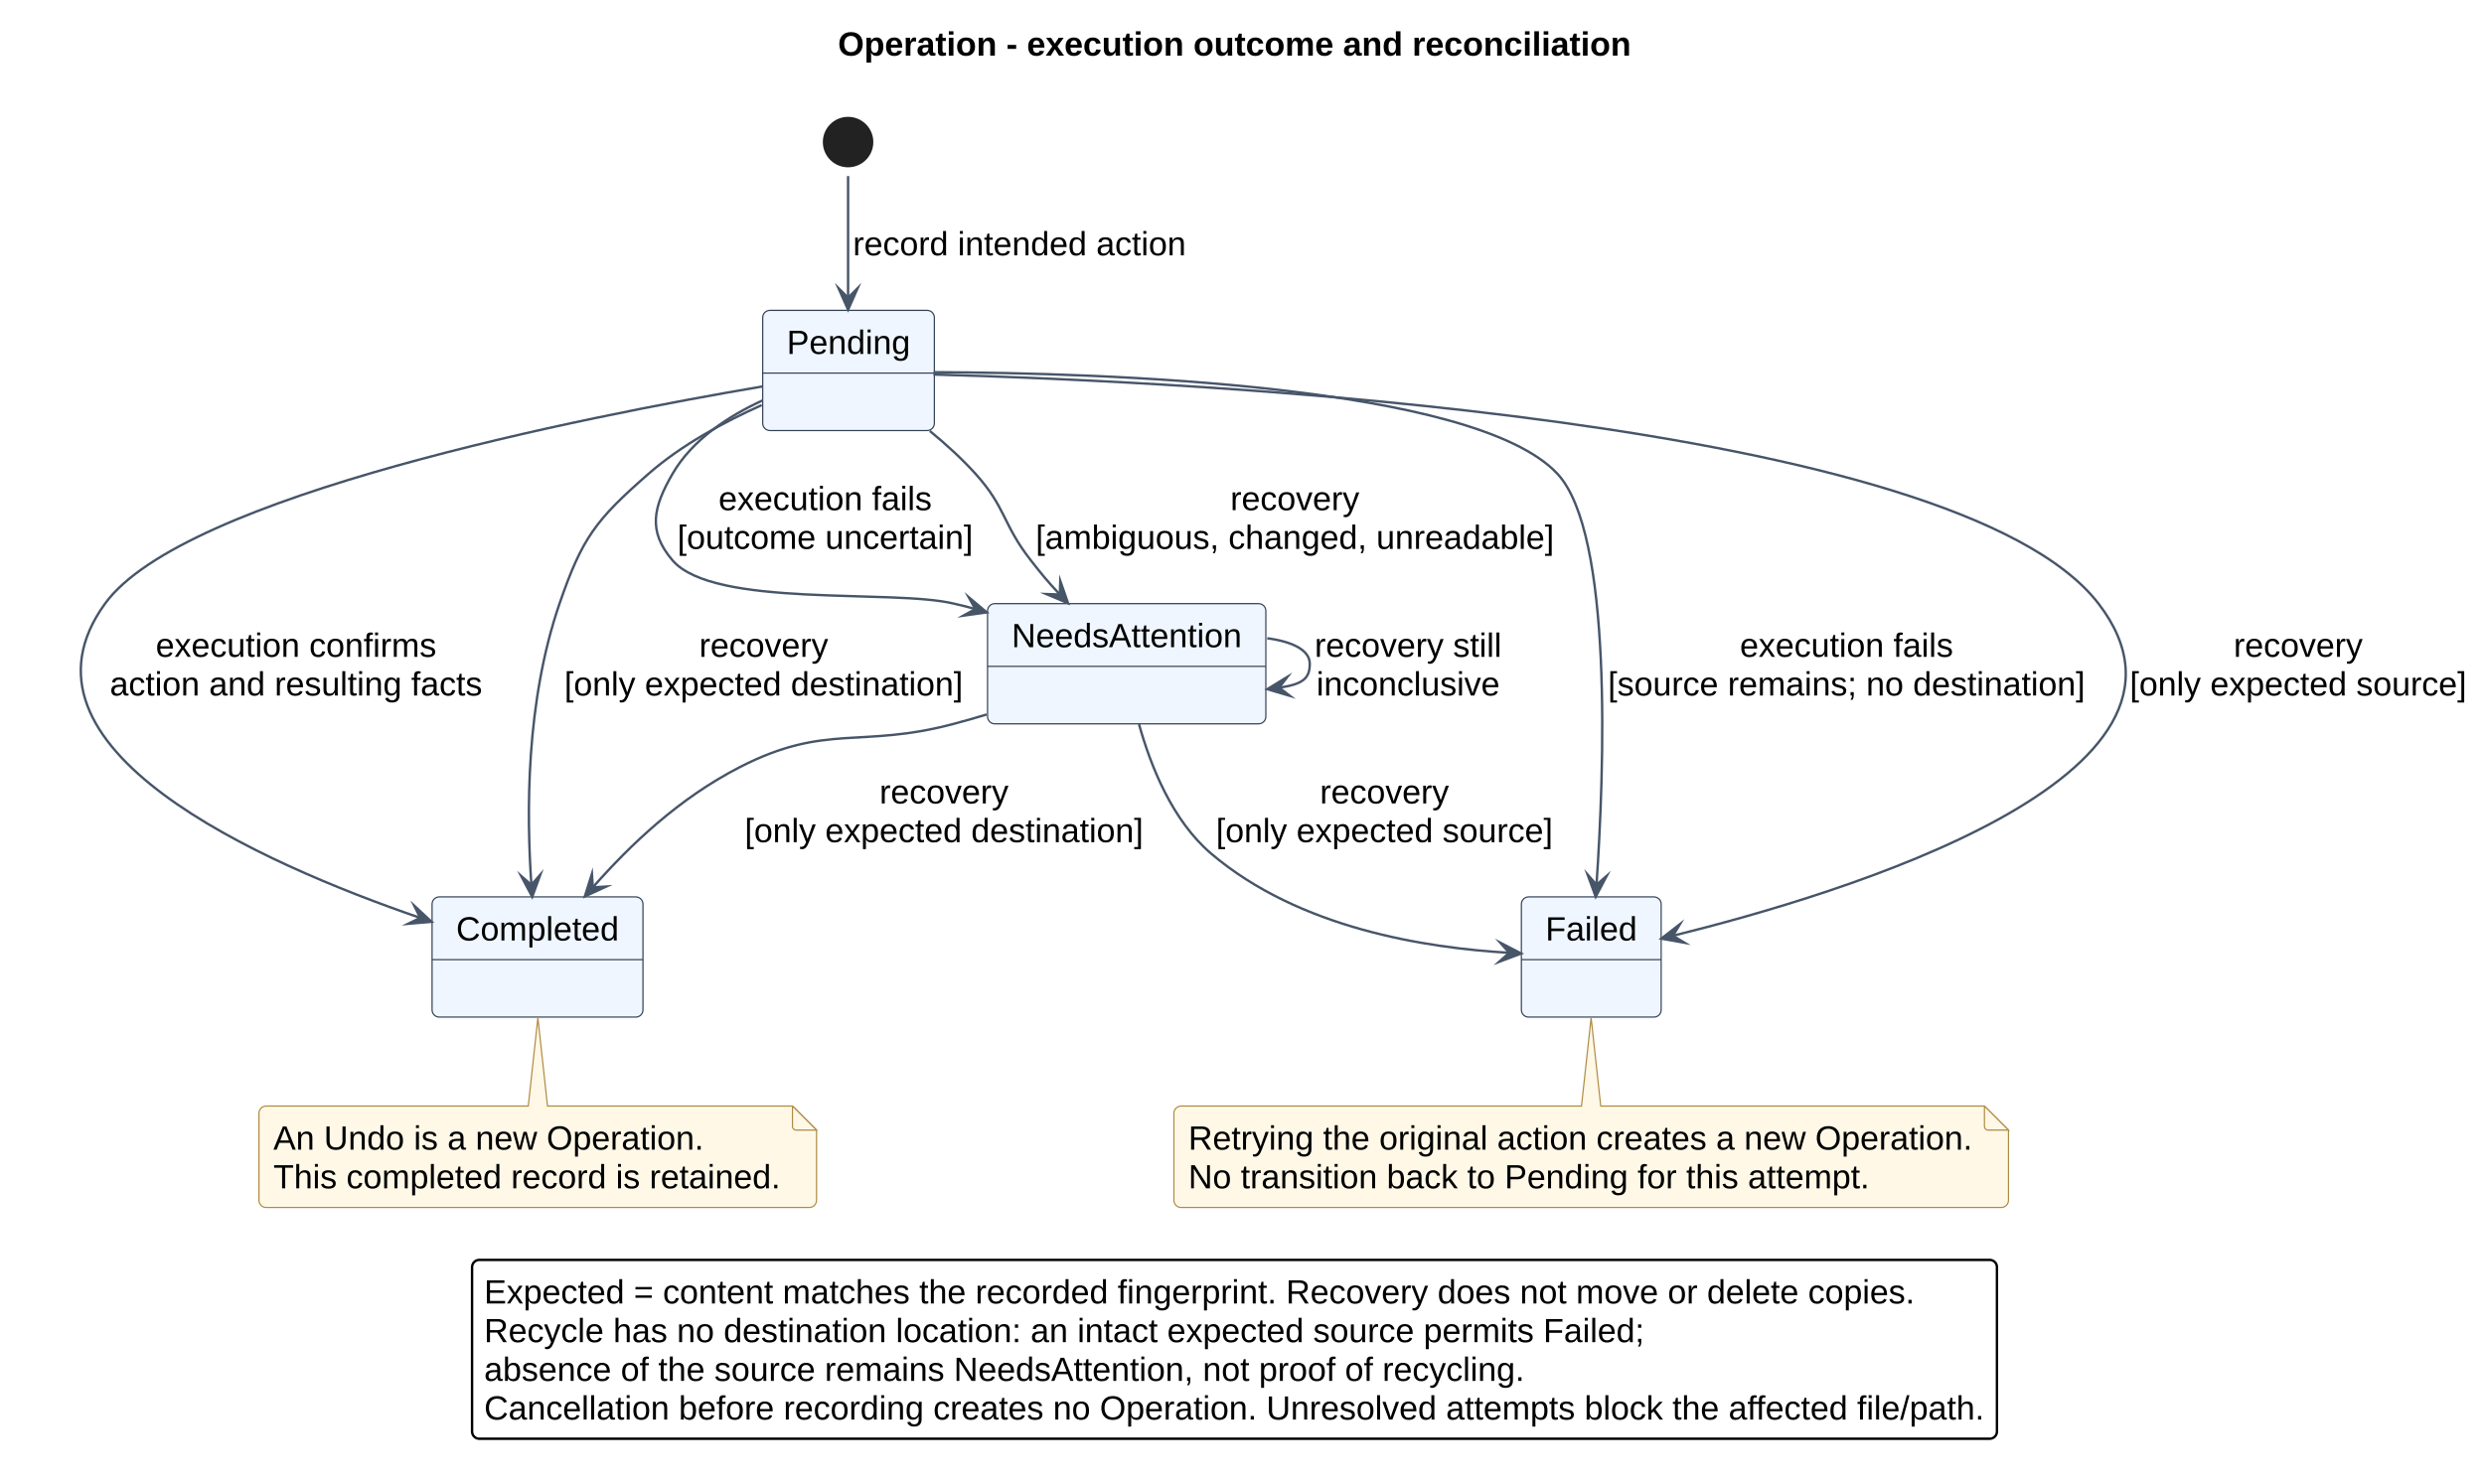
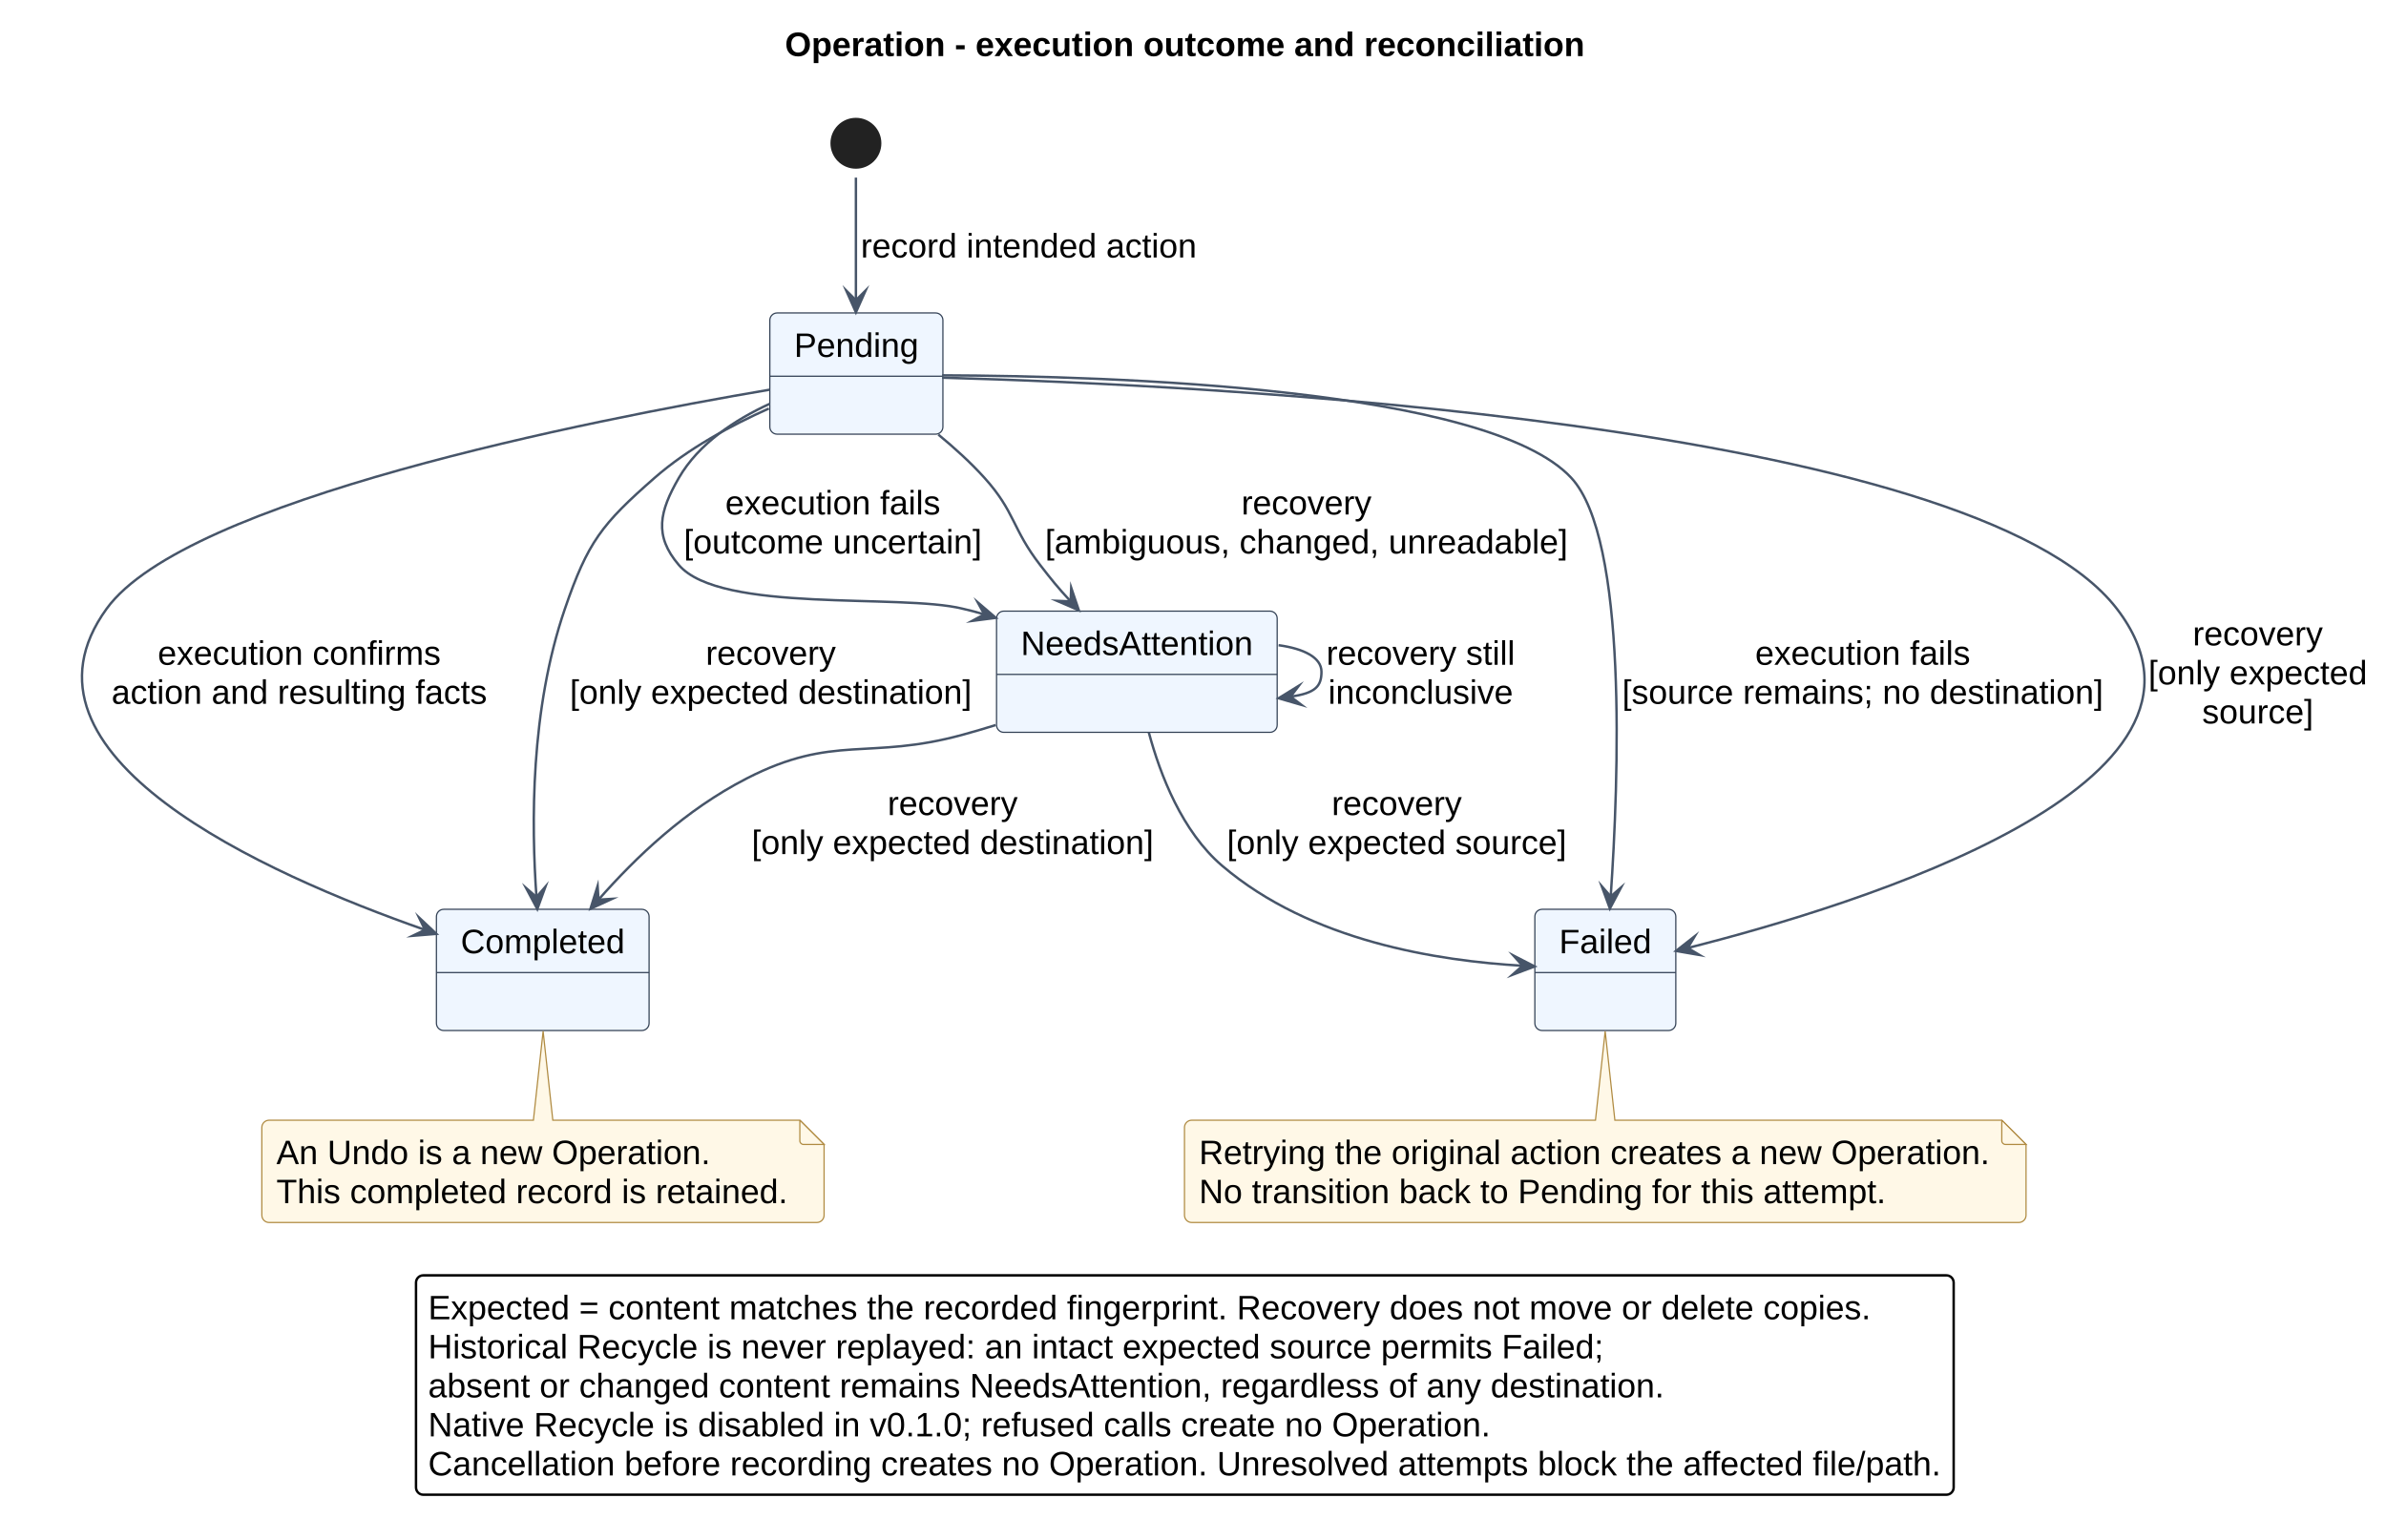
- <svg xmlns="http://www.w3.org/2000/svg" version="1.1" data-diagram-type="STATE" style="width:1033px;height:617px;background:#FFFFFF;" width="1033px" height="617px" viewBox="0 0 1033 617" zoomAndPan="magnify" preserveAspectRatio="none" contentStyleType="text/css">
+ <svg xmlns="http://www.w3.org/2000/svg" version="1.1" data-diagram-type="STATE" style="width:984px;height:635px;background:#FFFFFF;" width="984px" height="635px" viewBox="0 0 984 635" zoomAndPan="magnify" preserveAspectRatio="none" contentStyleType="text/css">
  <defs />
  <g font-family="sans-serif" lengthAdjust="spacing">
    <g class="title" data-source-line="3">
-       <text x="348.47" y="23.132" fill="#000" font-size="14" textLength="329.827" font-weight="700" font-family="Arial">Operation - execution outcome and reconciliation</text>
+       <text x="323.719" y="23.132" fill="#000" font-size="14" textLength="329.827" font-weight="700" font-family="Arial">Operation - execution outcome and reconciliation</text>
    </g>
    <g class="entity" data-qualified-name="Pending" id="ent0001" data-source-line="5">
-       <rect x="317.185" y="129.099" width="71.379" height="50" fill="#EFF6FF" style="stroke:#334155;stroke-width:0.5;" rx="3" ry="3" />
-       <line x1="317.185" y1="155.197" x2="388.564" y2="155.197" style="stroke:#334155;stroke-width:0.5;" />
-       <text x="327.185" y="147.23" fill="#000" font-size="14" textLength="51.379" font-family="Arial">Pending</text>
+       <rect x="317.483" y="129.099" width="71.379" height="50" fill="#EFF6FF" style="stroke:#334155;stroke-width:0.5;" rx="3" ry="3" />
+       <line x1="317.483" y1="155.197" x2="388.861" y2="155.197" style="stroke:#334155;stroke-width:0.5;" />
+       <text x="327.483" y="147.23" fill="#000" font-size="14" textLength="51.379" font-family="Arial">Pending</text>
    </g>
    <g class="entity" data-qualified-name="Completed" id="ent0002" data-source-line="6">
-       <rect x="179.685" y="373.099" width="87.703" height="50" fill="#EFF6FF" style="stroke:#334155;stroke-width:0.5;" rx="3" ry="3" />
-       <line x1="179.685" y1="399.197" x2="267.388" y2="399.197" style="stroke:#334155;stroke-width:0.5;" />
-       <text x="189.685" y="391.23" fill="#000" font-size="14" textLength="67.703" font-family="Arial">Completed</text>
+       <rect x="179.983" y="375.099" width="87.703" height="50" fill="#EFF6FF" style="stroke:#334155;stroke-width:0.5;" rx="3" ry="3" />
+       <line x1="179.983" y1="401.197" x2="267.686" y2="401.197" style="stroke:#334155;stroke-width:0.5;" />
+       <text x="189.983" y="393.23" fill="#000" font-size="14" textLength="67.703" font-family="Arial">Completed</text>
    </g>
    <g class="entity" data-qualified-name="Failed" id="ent0003" data-source-line="7">
-       <rect x="632.685" y="373.099" width="58.131" height="50" fill="#EFF6FF" style="stroke:#334155;stroke-width:0.5;" rx="3" ry="3" />
-       <line x1="632.685" y1="399.197" x2="690.816" y2="399.197" style="stroke:#334155;stroke-width:0.5;" />
-       <text x="642.685" y="391.23" fill="#000" font-size="14" textLength="38.131" font-family="Arial">Failed</text>
+       <rect x="632.983" y="375.099" width="58.131" height="50" fill="#EFF6FF" style="stroke:#334155;stroke-width:0.5;" rx="3" ry="3" />
+       <line x1="632.983" y1="401.197" x2="691.113" y2="401.197" style="stroke:#334155;stroke-width:0.5;" />
+       <text x="642.983" y="393.23" fill="#000" font-size="14" textLength="38.131" font-family="Arial">Failed</text>
    </g>
    <g class="entity" data-qualified-name="NeedsAttention" id="ent0004" data-source-line="8">
-       <rect x="410.685" y="251.099" width="115.73" height="50" fill="#EFF6FF" style="stroke:#334155;stroke-width:0.5;" rx="3" ry="3" />
-       <line x1="410.685" y1="277.197" x2="526.415" y2="277.197" style="stroke:#334155;stroke-width:0.5;" />
-       <text x="420.685" y="269.23" fill="#000" font-size="14" textLength="95.73" font-family="Arial">NeedsAttention</text>
+       <rect x="410.983" y="252.099" width="115.73" height="50" fill="#EFF6FF" style="stroke:#334155;stroke-width:0.5;" rx="3" ry="3" />
+       <line x1="410.983" y1="278.197" x2="526.713" y2="278.197" style="stroke:#334155;stroke-width:0.5;" />
+       <text x="420.983" y="270.23" fill="#000" font-size="14" textLength="95.73" font-family="Arial">NeedsAttention</text>
    </g>
    <g class="start_entity" data-qualified-name=".start." id="ent0005" data-source-line="9">
-       <ellipse cx="352.685" cy="59.099" rx="10" ry="10" fill="#222" style="stroke:#222;stroke-width:1;" />
+       <ellipse cx="352.983" cy="59.099" rx="10" ry="10" fill="#222" style="stroke:#222;stroke-width:1;" />
    </g>
    <g class="entity" data-qualified-name="GMN16" id="ent0017" data-source-line="20">
-       <path d="M107.685,463.099 L107.685,499.296 A3,3 0 0 0 110.685,502.296 L336.56,502.296 A3,3 0 0 0 339.56,499.296 L339.56,470.099 L329.56,460.099 L227.685,460.099 L223.685,423.401 L219.685,460.099 L110.685,460.099 A3,3 0 0 0 107.685,463.099" style="stroke:#B08B42;stroke-width:0.5;" fill="#FFF8E7" />
-       <path d="M329.56,460.099 L329.56,468.599 A1.5,1.5 0 0 0 331.06,470.099 L339.56,470.099 L329.56,460.099" style="stroke:#B08B42;stroke-width:0.5;" fill="#FFF8E7" />
-       <text x="113.685" y="478.23" fill="#000" font-size="14" textLength="178.992" font-family="Arial">An Undo is a new Operation.</text>
-       <text x="113.685" y="494.329" fill="#000" font-size="14" textLength="210.875" font-family="Arial">This completed record is retained.</text>
+       <path d="M107.983,465.099 L107.983,501.296 A3,3 0 0 0 110.983,504.296 L336.858,504.296 A3,3 0 0 0 339.858,501.296 L339.858,472.099 L329.858,462.099 L227.983,462.099 L223.983,425.401 L219.983,462.099 L110.983,462.099 A3,3 0 0 0 107.983,465.099" style="stroke:#B08B42;stroke-width:0.5;" fill="#FFF8E7" />
+       <path d="M329.858,462.099 L329.858,470.599 A1.5,1.5 0 0 0 331.358,472.099 L339.858,472.099 L329.858,462.099" style="stroke:#B08B42;stroke-width:0.5;" fill="#FFF8E7" />
+       <text x="113.983" y="480.23" fill="#000" font-size="14" textLength="178.992" font-family="Arial">An Undo is a new Operation.</text>
+       <text x="113.983" y="496.329" fill="#000" font-size="14" textLength="210.875" font-family="Arial">This completed record is retained.</text>
    </g>
    <g class="entity" data-qualified-name="GMN19" id="ent0020" data-source-line="24">
-       <path d="M488.185,463.099 L488.185,499.296 A3,3 0 0 0 491.185,502.296 L832.252,502.296 A3,3 0 0 0 835.252,499.296 L835.252,470.099 L825.252,460.099 L665.685,460.099 L661.685,423.401 L657.685,460.099 L491.185,460.099 A3,3 0 0 0 488.185,463.099" style="stroke:#B08B42;stroke-width:0.5;" fill="#FFF8E7" />
-       <path d="M825.252,460.099 L825.252,468.599 A1.5,1.5 0 0 0 826.752,470.099 L835.252,470.099 L825.252,460.099" style="stroke:#B08B42;stroke-width:0.5;" fill="#FFF8E7" />
-       <text x="494.185" y="478.23" fill="#000" font-size="14" textLength="326.067" font-family="Arial">Retrying the original action creates a new Operation.</text>
-       <text x="494.185" y="494.329" fill="#000" font-size="14" textLength="283.261" font-family="Arial">No transition back to Pending for this attempt.</text>
+       <path d="M488.483,465.099 L488.483,501.296 A3,3 0 0 0 491.483,504.296 L832.55,504.296 A3,3 0 0 0 835.55,501.296 L835.55,472.099 L825.55,462.099 L665.983,462.099 L661.983,425.401 L657.983,462.099 L491.483,462.099 A3,3 0 0 0 488.483,465.099" style="stroke:#B08B42;stroke-width:0.5;" fill="#FFF8E7" />
+       <path d="M825.55,462.099 L825.55,470.599 A1.5,1.5 0 0 0 827.05,472.099 L835.55,472.099 L825.55,462.099" style="stroke:#B08B42;stroke-width:0.5;" fill="#FFF8E7" />
+       <text x="494.483" y="480.23" fill="#000" font-size="14" textLength="326.067" font-family="Arial">Retrying the original action creates a new Operation.</text>
+       <text x="494.483" y="496.329" fill="#000" font-size="14" textLength="283.261" font-family="Arial">No transition back to Pending for this attempt.</text>
    </g>
    <g class="link" data-entity-1="ent0005" data-entity-2="ent0001" id="lnk6" data-link-type="dependency">
-       <polygon points="352.685,128.847,356.685,119.847,352.685,123.847,348.685,119.847,352.685,128.847" fill="#475569" style="stroke:#475569;stroke-width:1;stroke-linejoin:miter;stroke-miterlimit:10;" />
-       <path d="M352.685,73.257 C352.685,87.02 352.685,105.807 352.685,123.847" style="stroke:#475569;stroke-width:1;" fill="none" />
-       <text x="354.685" y="106.23" fill="#000" font-size="14" textLength="138.537" font-family="Arial">record intended action</text>
+       <polygon points="352.983,128.847,356.983,119.847,352.983,123.847,348.983,119.847,352.983,128.847" fill="#475569" style="stroke:#475569;stroke-width:1;stroke-linejoin:miter;stroke-miterlimit:10;" />
+       <path d="M352.983,73.257 C352.983,87.02 352.983,105.807 352.983,123.847" style="stroke:#475569;stroke-width:1;" fill="none" />
+       <text x="354.983" y="106.23" fill="#000" font-size="14" textLength="138.537" font-family="Arial">record intended action</text>
    </g>
    <g class="link" data-entity-1="ent0001" data-entity-2="ent0002" id="lnk7" data-link-type="dependency">
-       <polygon points="179.465,383.443,172.255,376.733,174.737,381.817,169.653,384.298,179.465,383.443" fill="#475569" style="stroke:#475569;stroke-width:1;stroke-linejoin:miter;stroke-miterlimit:10;" />
-       <path d="M317.04,160.767 C242.917,173.364 76.324,206.158 43.685,251.099 C0,311.247 108.388,358.993 174.737,381.817" style="stroke:#475569;stroke-width:1;" fill="none" />
-       <text x="64.76" y="273.23" fill="#000" font-size="14" textLength="116.717" font-family="Arial">execution confirms</text>
-       <text x="45.685" y="289.329" fill="#000" font-size="14" textLength="154.868" font-family="Arial">action and resulting facts</text>
+       <polygon points="179.977,385.235,172.805,378.485,175.258,383.582,170.16,386.035,179.977,385.235" fill="#475569" style="stroke:#475569;stroke-width:1;stroke-linejoin:miter;stroke-miterlimit:10;" />
+       <path d="M317.338,160.767 C243.215,173.364 76.622,206.158 43.983,251.099 C0,311.657 108.869,360.327 175.258,383.582" style="stroke:#475569;stroke-width:1;" fill="none" />
+       <text x="65.058" y="274.23" fill="#000" font-size="14" textLength="116.717" font-family="Arial">execution confirms</text>
+       <text x="45.983" y="290.329" fill="#000" font-size="14" textLength="154.868" font-family="Arial">action and resulting facts</text>
    </g>
    <g class="link" data-entity-1="ent0001" data-entity-2="ent0003" id="lnk8" data-link-type="dependency">
-       <polygon points="663.593,373.04,668.191,364.331,663.93,368.052,660.209,363.791,663.593,373.04" fill="#475569" style="stroke:#475569;stroke-width:1;stroke-linejoin:miter;stroke-miterlimit:10;" />
-       <path d="M388.281,154.824 C458.963,155.098 613.185,160.039 647.685,197.099 C670.868,222.002 667.144,320.52 663.93,368.052" style="stroke:#475569;stroke-width:1;" fill="none" />
-       <text x="723.547" y="273.23" fill="#000" font-size="14" textLength="88.717" font-family="Arial">execution fails</text>
-       <text x="668.685" y="289.329" fill="#000" font-size="14" textLength="198.44" font-family="Arial">[source remains; no destination]</text>
+       <polygon points="663.928,374.801,668.533,366.095,664.269,369.813,660.551,365.549,663.928,374.801" fill="#475569" style="stroke:#475569;stroke-width:1;stroke-linejoin:miter;stroke-miterlimit:10;" />
+       <path d="M388.581,154.823 C459.267,155.092 613.496,160.027 647.983,197.099 C671.387,222.258 667.551,321.807 664.269,369.813" style="stroke:#475569;stroke-width:1;" fill="none" />
+       <text x="723.844" y="274.23" fill="#000" font-size="14" textLength="88.717" font-family="Arial">execution fails</text>
+       <text x="668.983" y="290.329" fill="#000" font-size="14" textLength="198.44" font-family="Arial">[source remains; no destination]</text>
    </g>
    <g class="link" data-entity-1="ent0001" data-entity-2="ent0004" id="lnk9" data-link-type="dependency">
-       <polygon points="410.376,254.745,402.834,248.41,405.571,253.361,400.621,256.098,410.376,254.745" fill="#475569" style="stroke:#475569;stroke-width:1;stroke-linejoin:miter;stroke-miterlimit:10;" />
-       <path d="M317.159,166.56 C302.881,173.112 287.883,182.923 279.685,197.099 C271.674,210.949 269.267,220.955 279.685,233.099 C296.813,253.064 371.115,244.917 396.685,251.099 C401.167,252.182 400.965,252.035 405.571,253.361" style="stroke:#475569;stroke-width:1;" fill="none" />
-       <text x="298.805" y="212.23" fill="#000" font-size="14" textLength="88.717" font-family="Arial">execution fails</text>
-       <text x="281.685" y="228.329" fill="#000" font-size="14" textLength="122.958" font-family="Arial">[outcome uncertain]</text>
+       <polygon points="410.701,254.868,403.219,248.464,405.91,253.44,400.933,256.13,410.701,254.868" fill="#475569" style="stroke:#475569;stroke-width:1;stroke-linejoin:miter;stroke-miterlimit:10;" />
+       <path d="M317.457,166.56 C303.179,173.112 288.181,182.923 279.983,197.099 C271.972,210.949 269.564,220.955 279.983,233.099 C297.111,253.064 371.452,244.758 396.983,251.099 C401.477,252.215 401.297,252.065 405.91,253.44" style="stroke:#475569;stroke-width:1;" fill="none" />
+       <text x="299.103" y="212.23" fill="#000" font-size="14" textLength="88.717" font-family="Arial">execution fails</text>
+       <text x="281.983" y="228.329" fill="#000" font-size="14" textLength="122.958" font-family="Arial">[outcome uncertain]</text>
    </g>
    <g class="link" data-entity-1="ent0001" data-entity-2="ent0002" id="lnk10" data-link-type="dependency">
-       <polygon points="221.333,373.082,224.704,363.828,220.989,368.094,216.723,364.379,221.333,373.082" fill="#475569" style="stroke:#475569;stroke-width:1;stroke-linejoin:miter;stroke-miterlimit:10;" />
-       <path d="M316.774,168.519 C301.194,175.483 283.413,185.076 269.685,197.099 C247.798,216.266 242.144,223.586 232.685,251.099 C218.566,292.165 218.949,338.524 220.989,368.094" style="stroke:#475569;stroke-width:1;" fill="none" />
-       <text x="290.733" y="273.23" fill="#000" font-size="14" textLength="53.683" font-family="Arial">recovery</text>
-       <text x="234.685" y="289.329" fill="#000" font-size="14" textLength="165.778" font-family="Arial">[only expected destination]</text>
+       <polygon points="221.591,375.017,224.948,365.758,221.239,370.029,216.968,366.321,221.591,375.017" fill="#475569" style="stroke:#475569;stroke-width:1;stroke-linejoin:miter;stroke-miterlimit:10;" />
+       <path d="M317.072,168.519 C301.492,175.483 283.711,185.076 269.983,197.099 C248.096,216.266 242.43,223.582 232.983,251.099 C218.647,292.854 219.128,340.097 221.239,370.029" style="stroke:#475569;stroke-width:1;" fill="none" />
+       <text x="291.03" y="274.23" fill="#000" font-size="14" textLength="53.683" font-family="Arial">recovery</text>
+       <text x="234.983" y="290.329" fill="#000" font-size="14" textLength="165.778" font-family="Arial">[only expected destination]</text>
    </g>
    <g class="link" data-entity-1="ent0001" data-entity-2="ent0003" id="lnk11" data-link-type="dependency">
-       <polygon points="690.869,390.451,700.566,392.178,695.724,389.253,698.648,384.411,690.869,390.451" fill="#475569" style="stroke:#475569;stroke-width:1;stroke-linejoin:miter;stroke-miterlimit:10;" />
-       <path d="M388.228,155.798 C495.67,158.755 813.328,173.986 872.685,251.099 C928.183,323.199 765.661,371.989 695.724,389.253" style="stroke:#475569;stroke-width:1;" fill="none" />
-       <text x="928.884" y="273.23" fill="#000" font-size="14" textLength="53.683" font-family="Arial">recovery</text>
-       <text x="885.685" y="289.329" fill="#000" font-size="14" textLength="140.082" font-family="Arial">[only expected source]</text>
+       <polygon points="691.197,392.278,700.903,393.952,696.045,391.054,698.943,386.196,691.197,392.278" fill="#475569" style="stroke:#475569;stroke-width:1;stroke-linejoin:miter;stroke-miterlimit:10;" />
+       <path d="M388.526,155.798 C495.968,158.755 813.626,173.986 872.983,251.099 C928.728,323.52 766.052,373.365 696.045,391.054" style="stroke:#475569;stroke-width:1;" fill="none" />
+       <text x="904.282" y="266.23" fill="#000" font-size="14" textLength="53.683" font-family="Arial">recovery</text>
+       <text x="885.983" y="282.329" fill="#000" font-size="14" textLength="90.282" font-family="Arial">[only expected</text>
+       <text x="908.169" y="298.428" fill="#000" font-size="14" textLength="45.91" font-family="Arial">source]</text>
    </g>
    <g class="link" data-entity-1="ent0001" data-entity-2="ent0004" id="lnk12" data-link-type="dependency">
-       <polygon points="444.169,250.939,440.927,241.639,440.748,247.293,435.094,247.114,444.169,250.939" fill="#475569" style="stroke:#475569;stroke-width:1;stroke-linejoin:miter;stroke-miterlimit:10;" />
-       <path d="M386.685,179.279 C393.348,184.759 400.019,190.826 405.685,197.099 C418.411,211.189 416.972,218.155 428.685,233.099 C433.406,239.122 435.427,241.625 440.748,247.293" style="stroke:#475569;stroke-width:1;" fill="none" />
-       <text x="511.646" y="212.23" fill="#000" font-size="14" textLength="53.683" font-family="Arial">recovery</text>
-       <text x="430.685" y="228.329" fill="#000" font-size="14" textLength="215.605" font-family="Arial">[ambiguous, changed, unreadable]</text>
+       <polygon points="444.922,251.762,441.77,242.431,441.536,248.083,435.884,247.848,444.922,251.762" fill="#475569" style="stroke:#475569;stroke-width:1;stroke-linejoin:miter;stroke-miterlimit:10;" />
+       <path d="M386.983,179.279 C393.645,184.759 400.317,190.826 405.983,197.099 C418.709,211.189 417.358,218.086 428.983,233.099 C433.852,239.387 436.081,242.156 441.536,248.083" style="stroke:#475569;stroke-width:1;" fill="none" />
+       <text x="511.944" y="212.23" fill="#000" font-size="14" textLength="53.683" font-family="Arial">recovery</text>
+       <text x="430.983" y="228.329" fill="#000" font-size="14" textLength="215.605" font-family="Arial">[ambiguous, changed, unreadable]</text>
    </g>
    <g class="link" data-entity-1="ent0004" data-entity-2="ent0002" id="lnk13" data-link-type="dependency">
-       <polygon points="243.209,372.884,252.163,368.783,246.518,369.135,246.165,363.489,243.209,372.884" fill="#475569" style="stroke:#475569;stroke-width:1;stroke-linejoin:miter;stroke-miterlimit:10;" />
-       <path d="M410.316,297.218 C405.724,298.598 401.141,299.91 396.685,301.099 C357.691,311.499 343.592,300.679 307.685,319.099 C282.186,332.178 262.104,351.474 246.518,369.135" style="stroke:#475569;stroke-width:1;" fill="none" />
-       <text x="365.733" y="334.23" fill="#000" font-size="14" textLength="53.683" font-family="Arial">recovery</text>
-       <text x="309.685" y="350.329" fill="#000" font-size="14" textLength="165.778" font-family="Arial">[only expected destination]</text>
+       <polygon points="243.507,374.884,252.461,370.783,246.815,371.135,246.463,365.489,243.507,374.884" fill="#475569" style="stroke:#475569;stroke-width:1;stroke-linejoin:miter;stroke-miterlimit:10;" />
+       <path d="M410.64,299.094 C406.041,300.523 401.45,301.877 396.983,303.099 C358.055,313.741 343.89,302.679 307.983,321.099 C282.484,334.178 262.402,353.474 246.815,371.135" style="stroke:#475569;stroke-width:1;" fill="none" />
+       <text x="366.03" y="336.23" fill="#000" font-size="14" textLength="53.683" font-family="Arial">recovery</text>
+       <text x="309.983" y="352.329" fill="#000" font-size="14" textLength="165.778" font-family="Arial">[only expected destination]</text>
    </g>
    <g class="link" data-entity-1="ent0004" data-entity-2="ent0003" id="lnk14" data-link-type="dependency">
-       <polygon points="632.62,396.643,623.87,392.122,627.629,396.35,623.401,400.108,632.62,396.643" fill="#475569" style="stroke:#475569;stroke-width:1;stroke-linejoin:miter;stroke-miterlimit:10;" />
-       <path d="M473.669,301.24 C478.486,318.626 487.512,341.354 503.685,355.099 C540.452,386.346 593.071,394.321 627.629,396.35" style="stroke:#475569;stroke-width:1;" fill="none" />
-       <text x="548.884" y="334.23" fill="#000" font-size="14" textLength="53.683" font-family="Arial">recovery</text>
-       <text x="505.685" y="350.329" fill="#000" font-size="14" textLength="140.082" font-family="Arial">[only expected source]</text>
+       <polygon points="632.893,398.672,624.139,394.159,627.901,398.383,623.677,402.146,632.893,398.672" fill="#475569" style="stroke:#475569;stroke-width:1;stroke-linejoin:miter;stroke-miterlimit:10;" />
+       <path d="M473.786,302.176 C478.535,319.828 487.556,343.071 503.983,357.099 C540.676,388.433 593.319,396.384 627.901,398.383" style="stroke:#475569;stroke-width:1;" fill="none" />
+       <text x="549.182" y="336.23" fill="#000" font-size="14" textLength="53.683" font-family="Arial">recovery</text>
+       <text x="505.983" y="352.329" fill="#000" font-size="14" textLength="140.082" font-family="Arial">[only expected source]</text>
    </g>
    <g class="link" data-entity-1="ent0004" data-entity-2="ent0004" id="lnk15" data-link-type="dependency">
-       <polygon points="526.996,286.689,536.443,289.475,531.953,286.034,535.395,281.544,526.996,286.689" fill="#475569" style="stroke:#475569;stroke-width:1;stroke-linejoin:miter;stroke-miterlimit:10;" />
-       <path d="M526.996,265.508 C537.41,266.885 544.685,270.415 544.685,276.099 C544.685,281.782 542.367,284.657 531.953,286.034" style="stroke:#475569;stroke-width:1;" fill="none" />
-       <text x="546.685" y="273.23" fill="#000" font-size="14" textLength="77.793" font-family="Arial">recovery still</text>
-       <text x="547.45" y="289.329" fill="#000" font-size="14" textLength="76.262" font-family="Arial">inconclusive</text>
+       <polygon points="527.294,288.042,536.753,290.787,532.248,287.365,535.67,282.861,527.294,288.042" fill="#475569" style="stroke:#475569;stroke-width:1;stroke-linejoin:miter;stroke-miterlimit:10;" />
+       <path d="M527.294,266.155 C537.708,267.578 544.983,271.226 544.983,277.099 C544.983,282.972 542.662,285.943 532.248,287.365" style="stroke:#475569;stroke-width:1;" fill="none" />
+       <text x="546.983" y="274.23" fill="#000" font-size="14" textLength="77.793" font-family="Arial">recovery still</text>
+       <text x="547.748" y="290.329" fill="#000" font-size="14" textLength="76.262" font-family="Arial">inconclusive</text>
    </g>
    <g class="legend" data-source-line="27">
-       <rect x="196.316" y="524.099" width="634.135" height="74.395" fill="none" style="stroke:#000;stroke-width:1;" rx="3" ry="3" />
-       <text x="201.316" y="542.23" fill="#000" font-size="14" textLength="594.945" font-family="Arial">Expected = content matches the recorded fingerprint. Recovery does not move or delete copies.</text>
-       <text x="201.316" y="558.329" fill="#000" font-size="14" textLength="482.487" font-family="Arial">Recycle has no destination location: an intact expected source permits Failed;</text>
-       <text x="201.316" y="574.428" fill="#000" font-size="14" textLength="432.688" font-family="Arial">absence of the source remains NeedsAttention, not proof of recycling.</text>
-       <text x="201.316" y="590.526" fill="#000" font-size="14" textLength="624.135" font-family="Arial">Cancellation before recording creates no Operation. Unresolved attempts block the affected file/path.</text>
+       <rect x="171.565" y="526.099" width="634.135" height="90.493" fill="none" style="stroke:#000;stroke-width:1;" rx="3" ry="3" />
+       <text x="176.565" y="544.23" fill="#000" font-size="14" textLength="594.945" font-family="Arial">Expected = content matches the recorded fingerprint. Recovery does not move or delete copies.</text>
+       <text x="176.565" y="560.329" fill="#000" font-size="14" textLength="484.771" font-family="Arial">Historical Recycle is never replayed: an intact expected source permits Failed;</text>
+       <text x="176.565" y="576.428" fill="#000" font-size="14" textLength="509.763" font-family="Arial">absent or changed content remains NeedsAttention, regardless of any destination.</text>
+       <text x="176.565" y="592.526" fill="#000" font-size="14" textLength="438.115" font-family="Arial">Native Recycle is disabled in v0.1.0; refused calls create no Operation.</text>
+       <text x="176.565" y="608.625" fill="#000" font-size="14" textLength="624.135" font-family="Arial">Cancellation before recording creates no Operation. Unresolved attempts block the affected file/path.</text>
    </g>
  </g>
</svg>
